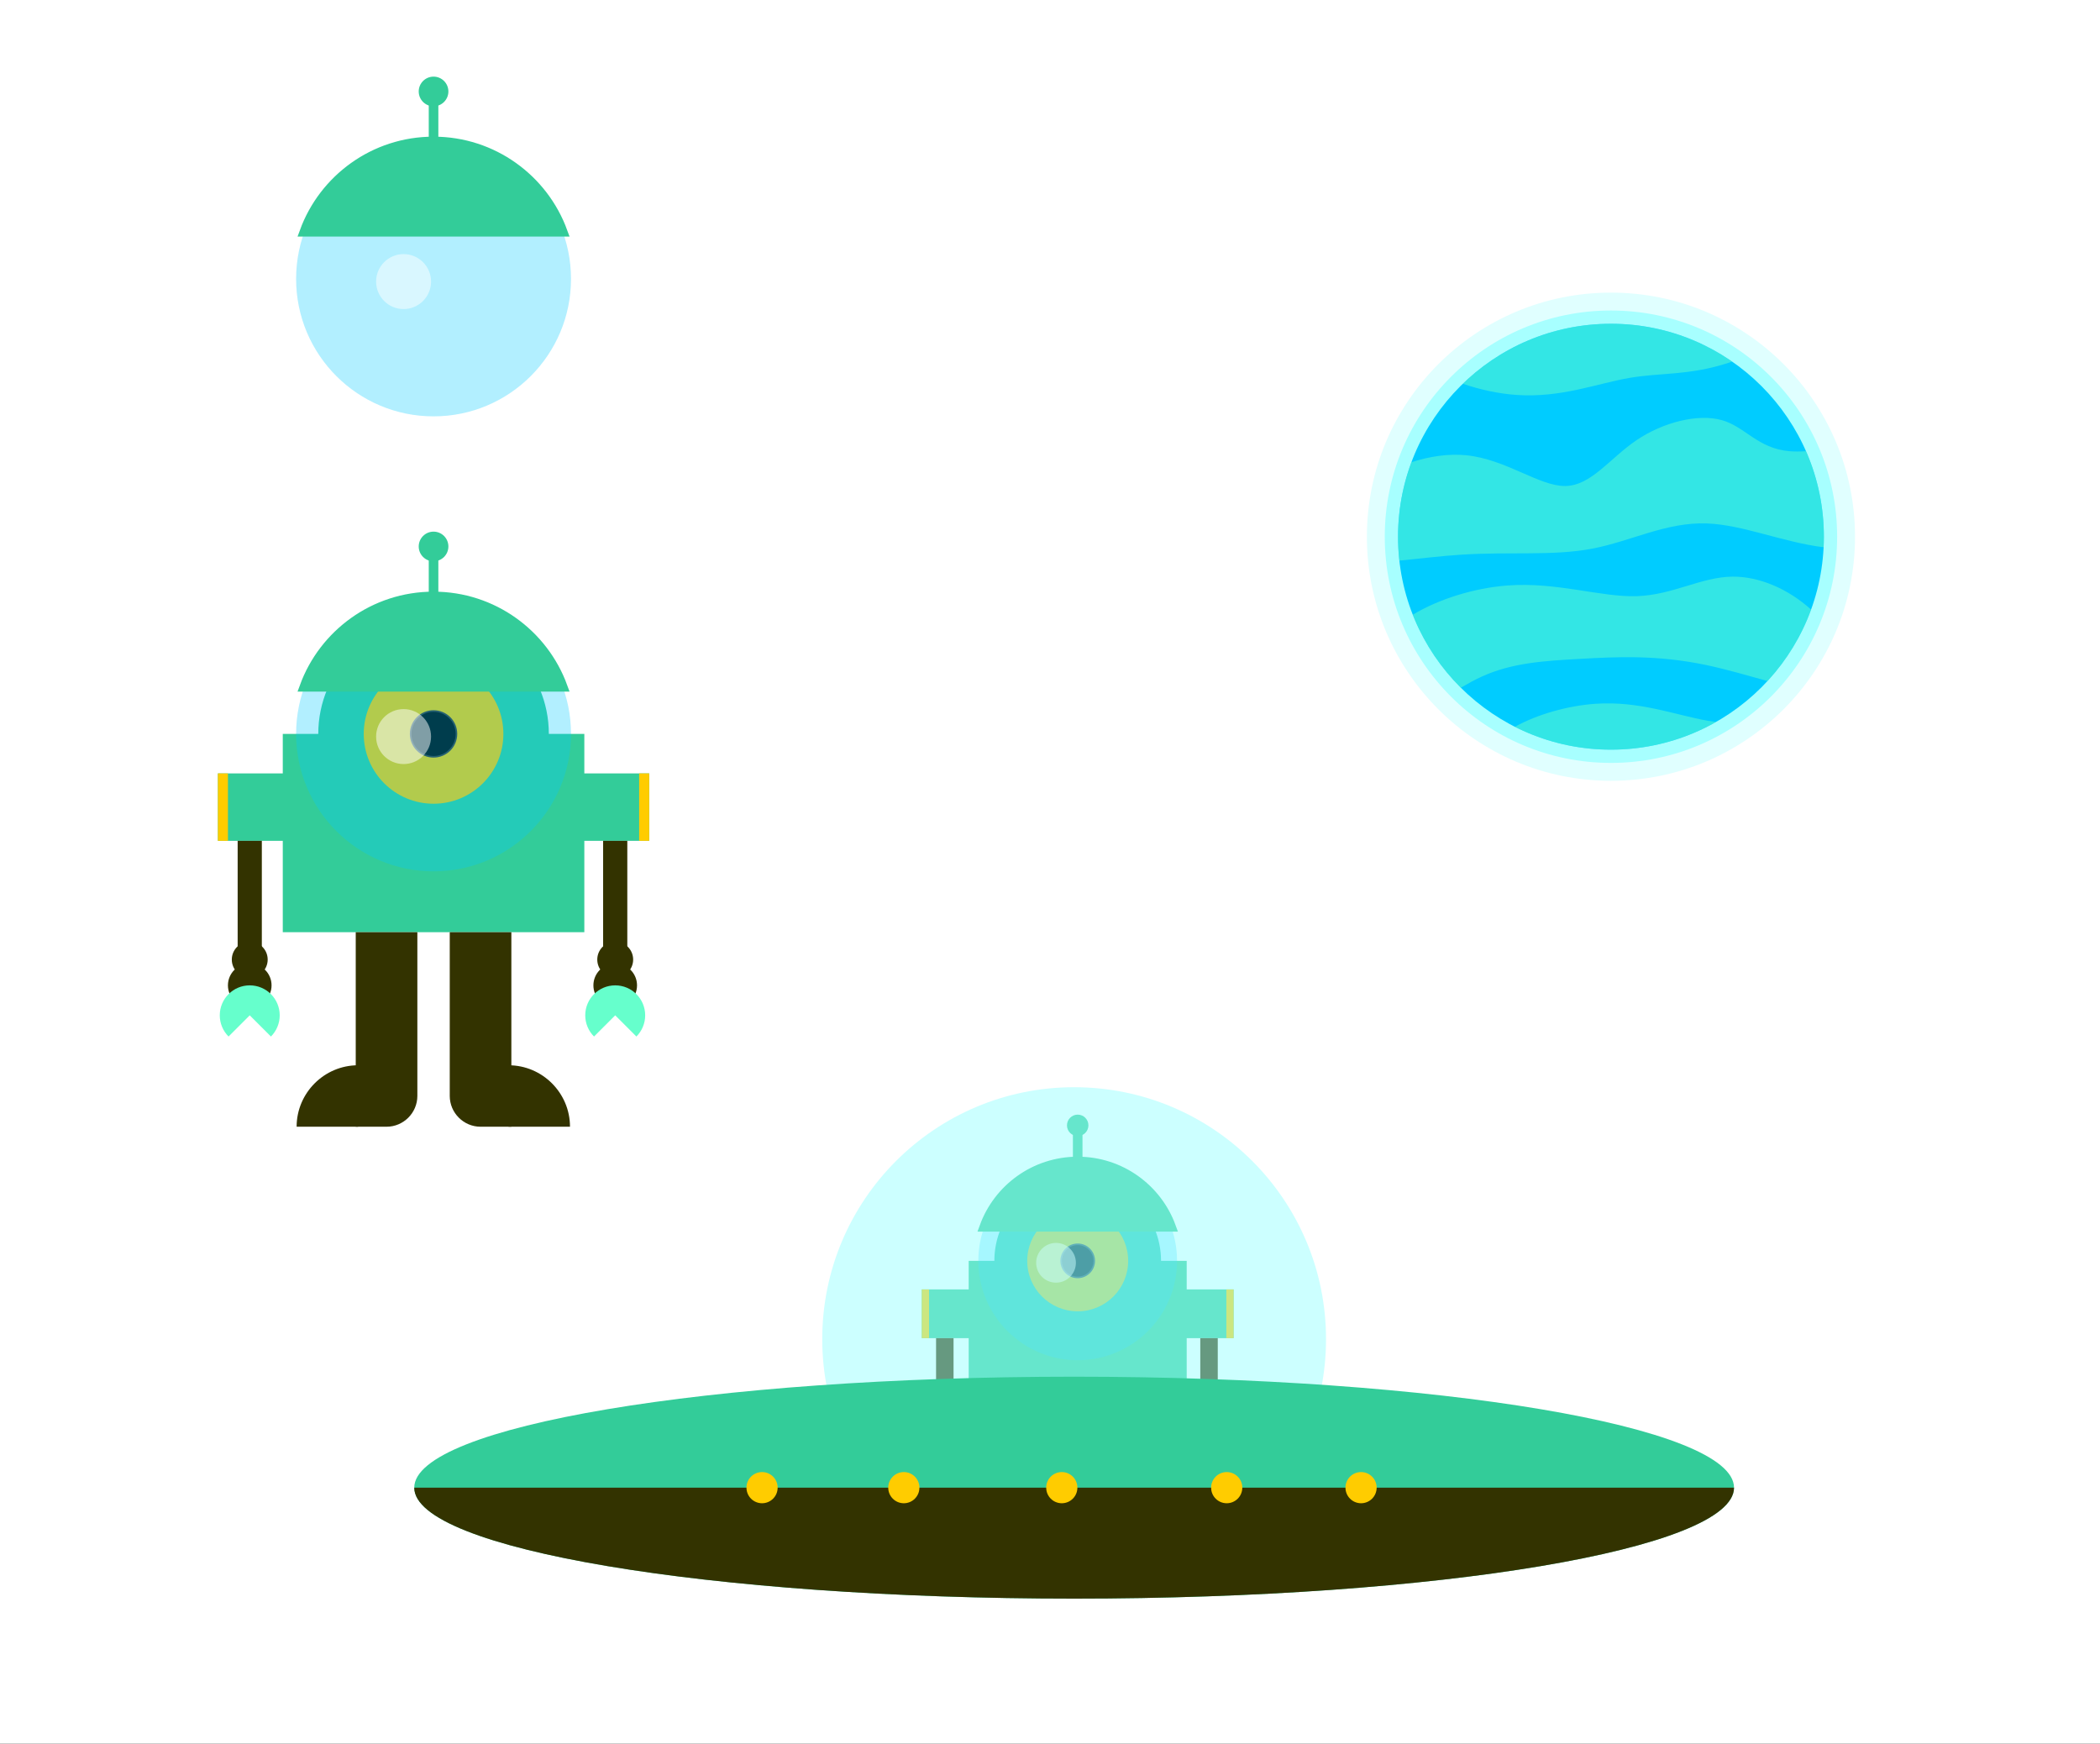
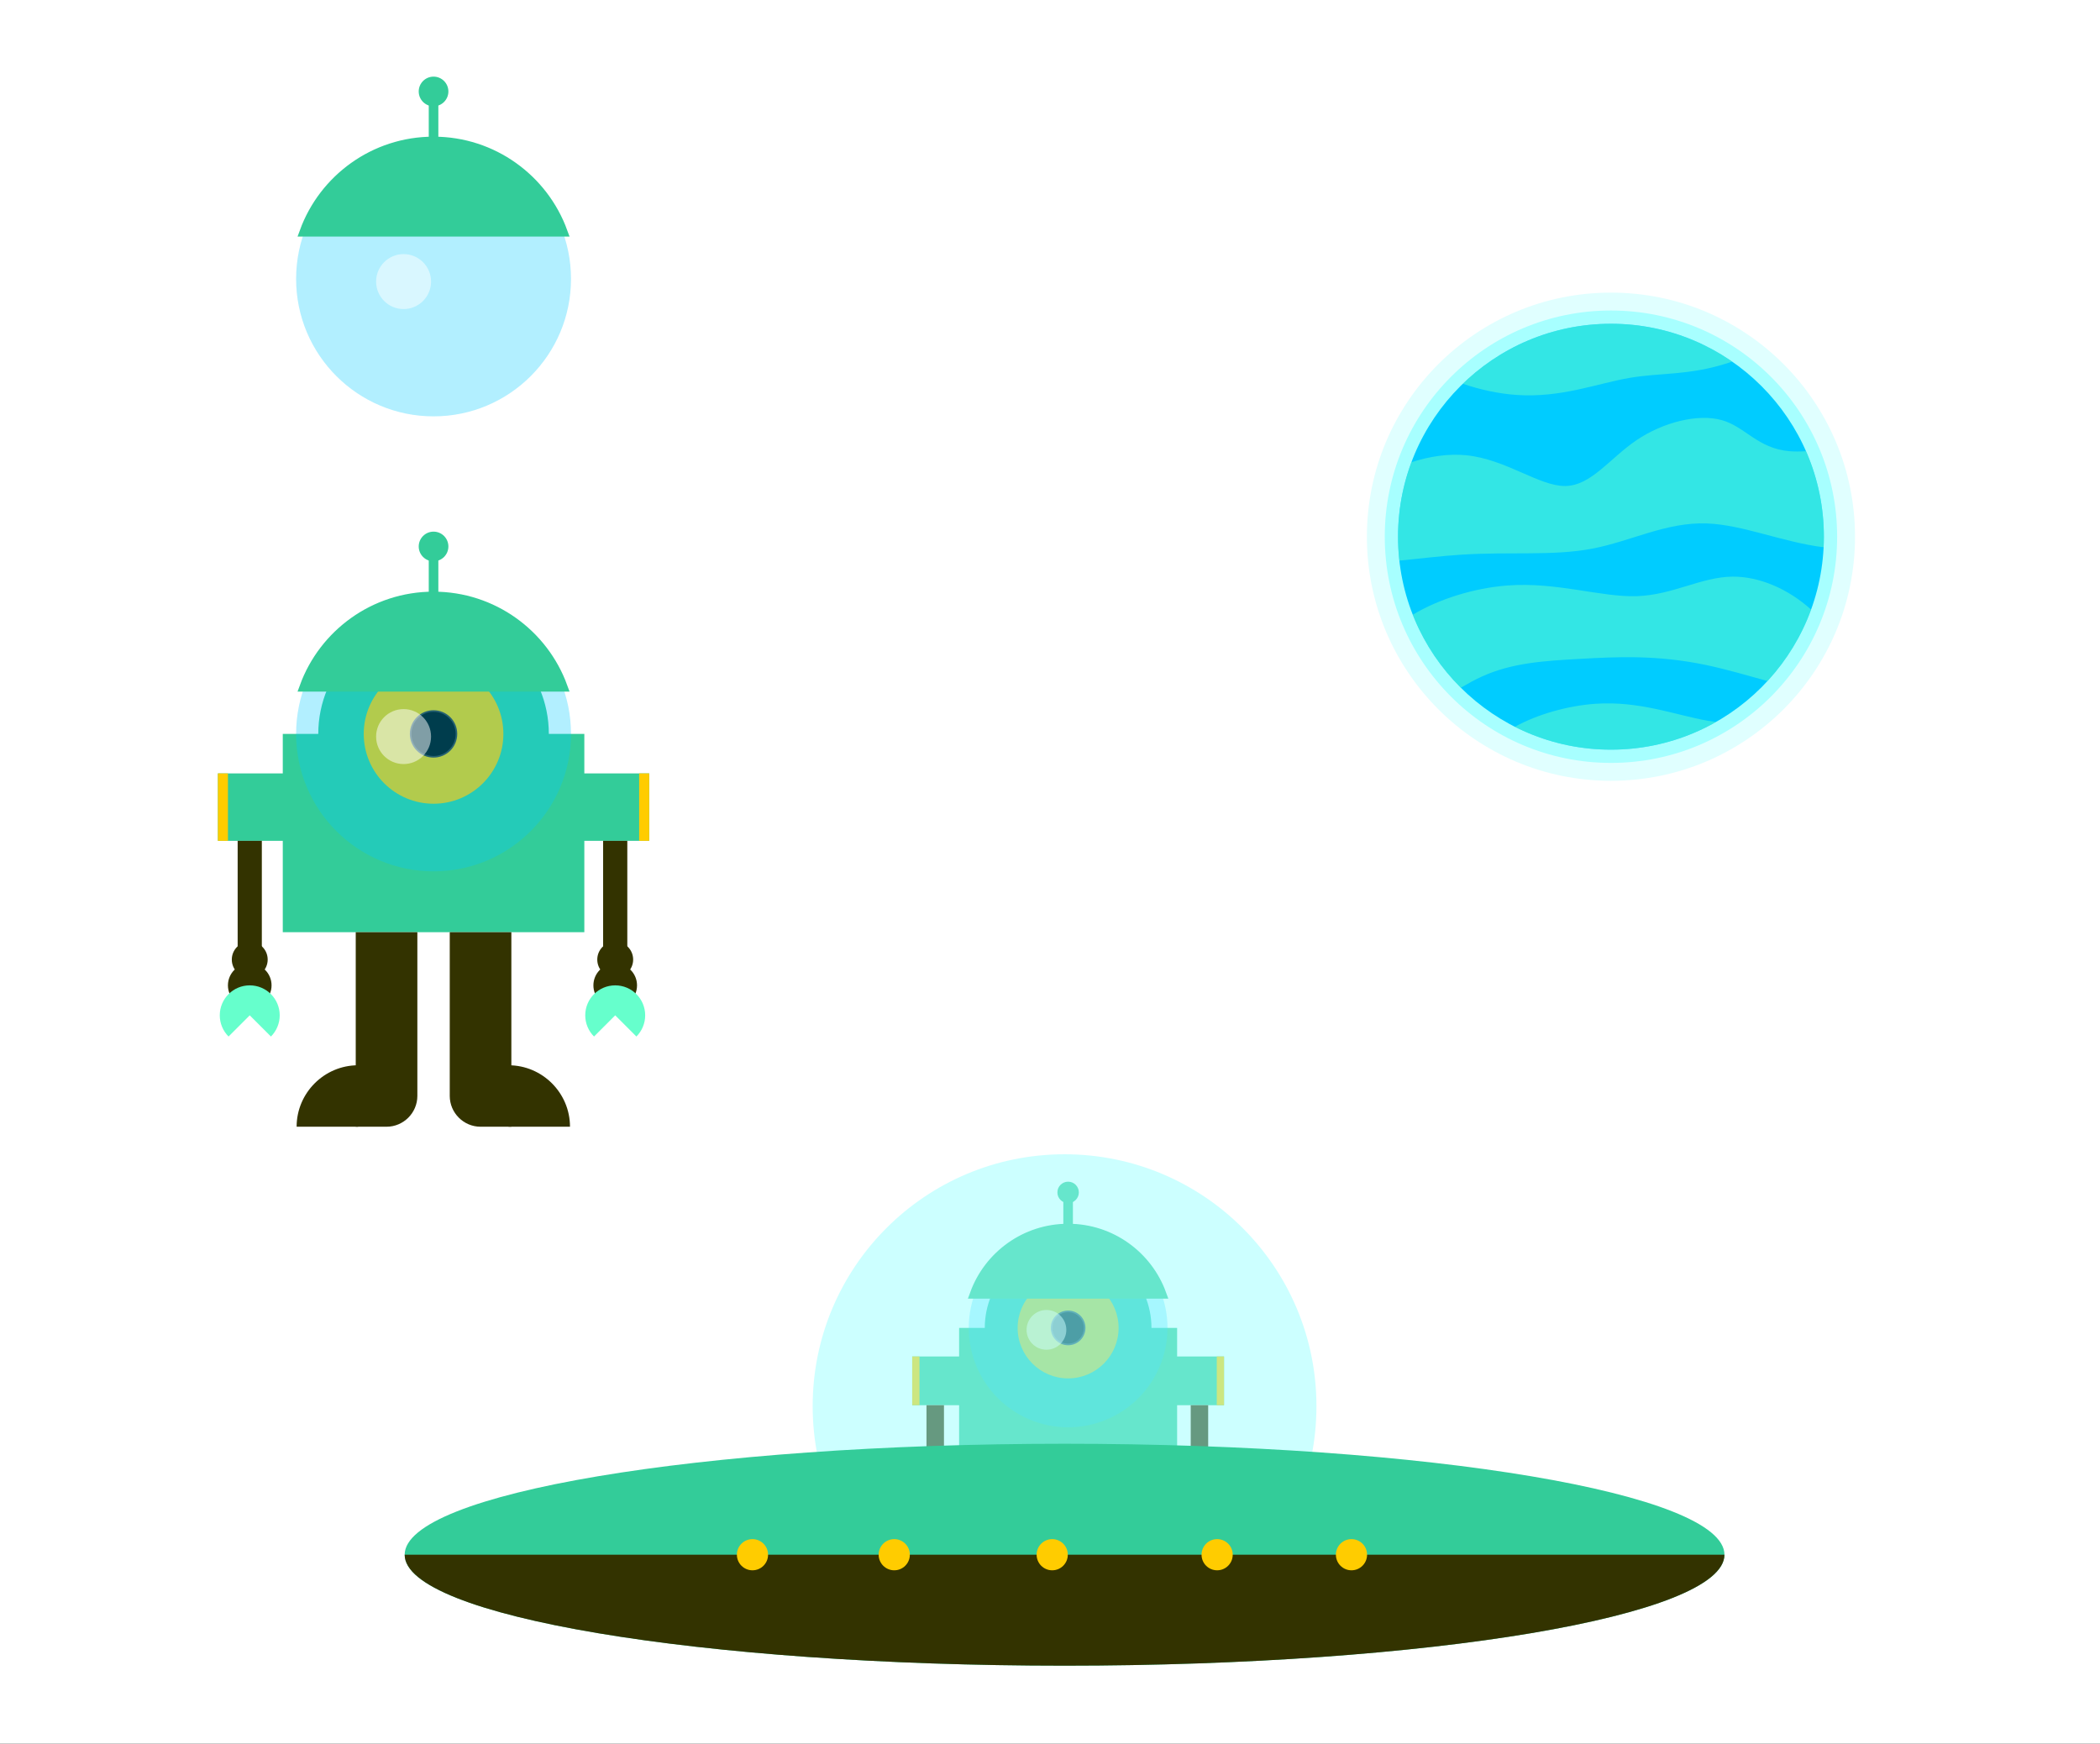
<svg xmlns="http://www.w3.org/2000/svg" width="877" height="728" viewBox="0 0 877 728" fill="none">
  <rect width="877" height="728" fill="#1E1E1E" />
  <g id="alien-adventure">
    <rect width="877" height="728" fill="white" />
-     <g id="hemet-off">
-       <path id="Vector" fill-rule="evenodd" clip-rule="evenodd" d="M181.06 59.064C212.761 59.064 238.46 84.762 238.46 116.464C238.46 148.165 212.761 173.863 181.06 173.863C149.359 173.863 123.661 148.165 123.661 116.464C123.661 84.762 149.359 59.064 181.06 59.064Z" fill="#00CCFF" fill-opacity="0.302" />
-       <path id="Vector_2" fill-rule="evenodd" clip-rule="evenodd" d="M168.545 106.107C174.882 106.107 180.02 111.244 180.02 117.581C180.02 123.919 174.883 129.057 168.545 129.057C162.207 129.057 157.07 123.92 157.07 117.581C157.07 111.244 162.207 106.107 168.545 106.107Z" fill="white" fill-opacity="0.502" />
-       <path id="Vector_3" fill-rule="evenodd" clip-rule="evenodd" d="M181.06 59.064C205.851 59.064 226.969 74.781 234.999 96.792H127.121C135.15 74.781 156.269 59.064 181.06 59.064Z" fill="#33CC99" stroke="#33CC99" stroke-width="4" stroke-miterlimit="2.613" />
-       <path id="Vector_4" d="M181.06 59.064V38.195" stroke="#33CC99" stroke-width="4" stroke-miterlimit="2.613" />
-       <path id="Vector_5" d="M181.06 44.39C184.482 44.39 187.255 41.617 187.255 38.195C187.255 34.774 184.482 32 181.06 32C177.639 32 174.865 34.774 174.865 38.195C174.865 41.617 177.639 44.39 181.06 44.39Z" fill="#33CC99" />
-     </g>
-     <g id="alien">
-       <g id="Group">
-         <path id="Vector_6" d="M271.119 322.96H91V351.112H271.119V322.96Z" fill="#33CC99" />
-         <path id="Vector_7" d="M244.027 306.464H118.093V389.267H244.027V306.464Z" fill="#33CC99" />
-         <path id="Vector_8" d="M181.06 354.607C207.649 354.607 229.203 333.052 229.203 306.463C229.203 279.875 207.649 258.32 181.06 258.32C154.471 258.32 132.917 279.875 132.917 306.463C132.917 333.052 154.471 354.607 181.06 354.607Z" fill="#33CC99" />
-         <path id="Vector_9" d="M181.06 335.622C197.164 335.622 210.219 322.567 210.219 306.464C210.219 290.36 197.164 277.305 181.06 277.305C164.956 277.305 151.901 290.36 151.901 306.464C151.901 322.567 164.956 335.622 181.06 335.622Z" fill="#FFCC00" />
-         <path id="Vector_10" d="M181.06 316.024C186.34 316.024 190.621 311.744 190.621 306.464C190.621 301.183 186.34 296.903 181.06 296.903C175.78 296.903 171.499 301.183 171.499 306.464C171.499 311.744 175.78 316.024 181.06 316.024Z" fill="black" stroke="#373435" stroke-width="0.667" stroke-miterlimit="2.613" />
-         <path id="Vector_11" d="M109.346 351.112H99.249V419.566H109.346V351.112Z" fill="#333300" />
-         <g id="Group_2">
-           <path id="Vector_12" fill-rule="evenodd" clip-rule="evenodd" d="M187.824 389.267H213.554V470.498H200.689C193.614 470.498 187.824 464.71 187.824 457.633V389.267Z" fill="#333300" />
-           <path id="Vector_13" fill-rule="evenodd" clip-rule="evenodd" d="M174.295 389.267H148.565V470.498H161.43C168.505 470.498 174.295 464.71 174.295 457.633V389.267Z" fill="#333300" />
-         </g>
-         <path id="Vector_14" d="M104.298 420.575C109.328 420.575 113.407 416.497 113.407 411.467C113.407 406.436 109.328 402.358 104.298 402.358C99.267 402.358 95.189 406.436 95.189 411.467C95.189 416.497 99.267 420.575 104.298 420.575Z" fill="#333300" />
-         <path id="Vector_15" fill-rule="evenodd" clip-rule="evenodd" d="M104.298 423.983L95.447 432.834C93.1 430.486 91.781 427.303 91.781 423.983C91.781 417.069 97.385 411.467 104.298 411.467C111.21 411.467 116.814 417.07 116.814 423.983C116.814 427.302 115.495 430.486 113.148 432.834L104.298 423.983Z" fill="#66FFCC" />
-         <path id="Vector_16" d="M104.298 408.191C108.435 408.191 111.79 404.837 111.79 400.699C111.79 396.562 108.435 393.207 104.298 393.207C100.16 393.207 96.806 396.562 96.806 400.699C96.806 404.837 100.16 408.191 104.298 408.191Z" fill="#333300" />
-         <path id="Vector_17" d="M261.974 351.112H251.877V419.566H261.974V351.112Z" fill="#333300" />
-         <path id="Vector_18" d="M256.925 420.575C261.956 420.575 266.034 416.497 266.034 411.467C266.034 406.436 261.956 402.358 256.925 402.358C251.894 402.358 247.816 406.436 247.816 411.467C247.816 416.497 251.894 420.575 256.925 420.575Z" fill="#333300" />
-         <path id="Vector_19" fill-rule="evenodd" clip-rule="evenodd" d="M256.925 423.983L248.074 432.834C245.727 430.486 244.409 427.303 244.409 423.983C244.409 417.069 250.012 411.467 256.925 411.467C263.838 411.467 269.441 417.07 269.441 423.983C269.441 427.302 268.122 430.486 265.776 432.834L256.925 423.983Z" fill="#66FFCC" />
-         <path id="Vector_20" d="M256.925 408.191C261.063 408.191 264.417 404.837 264.417 400.699C264.417 396.562 261.063 393.207 256.925 393.207C252.787 393.207 249.433 396.562 249.433 400.699C249.433 404.837 252.787 408.191 256.925 408.191Z" fill="#333300" />
-         <path id="Vector_21" d="M95.191 322.96H91V351.112H95.191V322.96Z" fill="#FFCC00" />
-         <path id="Vector_22" d="M271.119 322.96H266.928V351.112H271.119V322.96Z" fill="#FFCC00" />
-         <path id="Vector_23" fill-rule="evenodd" clip-rule="evenodd" d="M149.541 470.498H123.877C123.877 456.382 135.426 444.835 149.541 444.835V470.498Z" fill="#333300" />
-         <path id="Vector_24" fill-rule="evenodd" clip-rule="evenodd" d="M212.376 470.498H238.04C238.04 456.382 226.491 444.835 212.376 444.835V470.498Z" fill="#333300" />
-       </g>
-       <g id="helmet-on">
-         <path id="Vector_25" fill-rule="evenodd" clip-rule="evenodd" d="M181.06 249.064C212.761 249.064 238.459 274.762 238.459 306.462C238.459 338.164 212.761 363.862 181.06 363.862C149.359 363.862 123.661 338.164 123.661 306.462C123.661 274.762 149.359 249.064 181.06 249.064Z" fill="#00CCFF" fill-opacity="0.302" />
-         <path id="Vector_26" fill-rule="evenodd" clip-rule="evenodd" d="M168.545 296.106C174.882 296.106 180.02 301.243 180.02 307.581C180.02 313.919 174.883 319.056 168.545 319.056C162.207 319.056 157.07 313.919 157.07 307.581C157.07 301.244 162.207 296.106 168.545 296.106Z" fill="white" fill-opacity="0.502" />
-         <path id="Vector_27" fill-rule="evenodd" clip-rule="evenodd" d="M181.06 249.064C205.851 249.064 226.969 264.78 234.999 286.792H127.121C135.15 264.781 156.269 249.064 181.06 249.064Z" fill="#33CC99" stroke="#33CC99" stroke-width="4" stroke-miterlimit="2.613" />
-         <path id="Vector_28" d="M181.06 249.064V228.195" stroke="#33CC99" stroke-width="4" stroke-miterlimit="2.613" />
-         <path id="Vector_29" d="M181.06 234.39C184.482 234.39 187.255 231.617 187.255 228.195C187.255 224.774 184.482 222 181.06 222C177.639 222 174.865 224.774 174.865 228.195C174.865 231.617 177.639 234.39 181.06 234.39Z" fill="#33CC99" />
-       </g>
+     <g id="planet">
+       <path id="Vector" fill-rule="evenodd" clip-rule="evenodd" d="M672.765 122.19C729.059 122.19 774.694 167.825 774.694 224.119C774.694 280.413 729.059 326.048 672.765 326.048C616.471 326.048 570.836 280.413 570.836 224.119C570.836 167.825 616.471 122.19 672.765 122.19Z" fill="#99FFFF" fill-opacity="0.302" />
+       <path id="Vector_2" fill-rule="evenodd" clip-rule="evenodd" d="M672.765 129.662C724.933 129.662 767.222 171.951 767.222 224.119C767.222 276.287 724.933 318.577 672.765 318.577C620.597 318.577 578.307 276.287 578.307 224.119C578.307 171.951 620.597 129.662 672.765 129.662Z" fill="#99FFFF" fill-opacity="0.8" />
+       <path id="Vector_3" d="M672.765 313.04C721.874 313.04 761.686 273.229 761.686 224.119C761.686 175.009 721.874 135.198 672.765 135.198C623.655 135.198 583.844 175.009 583.844 224.119C583.844 273.229 623.655 313.04 672.765 313.04Z" fill="#00CCFF" />
+       <path id="Vector_4" fill-rule="evenodd" clip-rule="evenodd" d="M716.612 301.491C703.672 308.84 688.71 313.041 672.766 313.041C658.331 313.041 644.701 309.598 632.647 303.493C641.991 298.286 654.83 294.664 666.347 293.88C684.784 292.626 699.834 298.647 713.191 300.967C714.343 301.167 715.481 301.339 716.613 301.49L716.612 301.491ZM756.339 254.557C752.274 265.715 746.036 275.826 738.141 284.387C729.863 282.095 720.955 279.483 712.635 277.728C692.129 273.401 675.198 274.279 660.038 275.119C644.879 275.96 631.49 276.761 618.824 282.531C615.857 283.881 612.931 285.505 610.069 287.173C601.428 278.582 594.543 268.228 590 256.693C600.853 250.138 615.707 245.533 629.484 244.492C650.241 242.924 668.552 249.446 683.602 248.944C698.652 248.442 710.442 240.917 723.547 240.792C734.742 240.684 746.897 245.978 756.34 254.558L756.339 254.557ZM754.223 188.42C759.019 199.348 761.687 211.421 761.687 224.12C761.687 225.599 761.648 227.069 761.578 228.531C744.652 226.438 727.868 219.151 712.916 218.582C695.859 217.932 681.186 226.025 664.881 229.122C648.577 232.22 630.642 230.321 610.324 231.62C601.71 232.171 592.667 233.296 584.406 234.105C584.04 230.826 583.845 227.495 583.845 224.119C583.845 213.178 585.826 202.699 589.441 193.018C596.995 190.559 604.926 189.367 612.331 190.105C628.887 191.753 642.807 203.044 653.656 202.944C664.505 202.844 672.281 191.355 683.443 183.811C694.605 176.267 709.153 172.671 718.999 175.419C728.844 178.166 733.986 187.258 747.28 188.408C749.406 188.592 751.741 188.571 754.223 188.42ZM672.766 135.198C691.57 135.198 709.007 141.04 723.372 151.001C722.861 151.177 722.355 151.347 721.853 151.51C705.298 156.904 693.635 155.524 680.277 157.844C666.92 160.164 651.869 166.184 633.433 164.93C626.045 164.427 618.113 162.755 610.908 160.247C626.913 144.744 648.723 135.198 672.765 135.198H672.766Z" fill="#66FFCC" fill-opacity="0.502" />
    </g>
    <g id="ufo">
      <g id="pilot">
-         <g id="Group_3">
-           <path id="Vector_30" d="M515.174 538.434H384.959V558.786H515.174V538.434Z" fill="#33CC99" />
-           <path id="Vector_31" d="M495.588 526.508H404.545V586.369H495.588V526.508Z" fill="#33CC99" />
-           <path id="Vector_32" d="M450.066 561.313C469.289 561.313 484.871 545.73 484.871 526.508C484.871 507.285 469.289 491.703 450.066 491.703C430.844 491.703 415.262 507.285 415.262 526.508C415.262 545.73 430.844 561.313 450.066 561.313Z" fill="#33CC99" />
-           <path id="Vector_33" d="M450.066 547.587C461.708 547.587 471.146 538.149 471.146 526.508C471.146 514.866 461.708 505.428 450.066 505.428C438.425 505.428 428.987 514.866 428.987 526.508C428.987 538.149 438.425 547.587 450.066 547.587Z" fill="#FFCC00" />
-           <path id="Vector_34" d="M450.066 533.419C453.884 533.419 456.978 530.325 456.978 526.508C456.978 522.69 453.884 519.596 450.066 519.596C446.249 519.596 443.155 522.69 443.155 526.508C443.155 530.325 446.249 533.419 450.066 533.419Z" fill="black" stroke="#373435" stroke-width="0.667" stroke-miterlimit="2.613" />
-           <path id="Vector_35" d="M398.221 558.786H390.922V608.274H398.221V558.786Z" fill="#333300" />
-           <g id="Group_4">
-             <path id="Vector_36" fill-rule="evenodd" clip-rule="evenodd" d="M454.957 586.37H473.558V645.095H464.257C459.143 645.095 454.958 640.91 454.958 635.795V586.37H454.957Z" fill="#333300" />
-             <path id="Vector_37" fill-rule="evenodd" clip-rule="evenodd" d="M445.176 586.37H426.575V645.095H435.875C440.99 645.095 445.175 640.91 445.175 635.795V586.37H445.176Z" fill="#333300" />
-           </g>
-           <path id="Vector_38" d="M394.571 609.005C398.208 609.005 401.157 606.056 401.157 602.419C401.157 598.782 398.208 595.834 394.571 595.834C390.934 595.834 387.986 598.782 387.986 602.419C387.986 606.056 390.934 609.005 394.571 609.005Z" fill="#333300" />
-           <path id="Vector_39" fill-rule="evenodd" clip-rule="evenodd" d="M394.571 611.468L388.173 617.866C386.477 616.169 385.523 613.867 385.523 611.468C385.523 606.47 389.573 602.419 394.571 602.419C399.569 602.419 403.62 606.47 403.62 611.468C403.62 613.867 402.667 616.169 400.97 617.866L394.571 611.468Z" fill="#66FFCC" />
-           <path id="Vector_40" d="M394.571 600.05C397.562 600.05 399.987 597.626 399.987 594.635C399.987 591.644 397.562 589.219 394.571 589.219C391.58 589.219 389.156 591.644 389.156 594.635C389.156 597.626 391.58 600.05 394.571 600.05Z" fill="#333300" />
-           <path id="Vector_41" d="M508.562 558.786H501.264V608.274H508.562V558.786Z" fill="#333300" />
-           <path id="Vector_42" d="M504.913 609.005C508.55 609.005 511.498 606.056 511.498 602.419C511.498 598.782 508.55 595.834 504.913 595.834C501.276 595.834 498.328 598.782 498.328 602.419C498.328 606.056 501.276 609.005 504.913 609.005Z" fill="#333300" />
-           <path id="Vector_43" fill-rule="evenodd" clip-rule="evenodd" d="M504.913 611.468L498.515 617.866C496.817 616.169 495.864 613.867 495.864 611.468C495.864 606.47 499.915 602.419 504.913 602.419C509.91 602.419 513.962 606.47 513.962 611.468C513.962 613.867 513.009 616.169 511.311 617.866L504.913 611.468Z" fill="#66FFCC" />
-           <path id="Vector_44" d="M504.913 600.05C507.904 600.05 510.329 597.626 510.329 594.635C510.329 591.644 507.904 589.219 504.913 589.219C501.922 589.219 499.497 591.644 499.497 594.635C499.497 597.626 501.922 600.05 504.913 600.05Z" fill="#333300" />
-           <path id="Vector_45" d="M387.989 538.434H384.959V558.786H387.989V538.434Z" fill="#FFCC00" />
-           <path id="Vector_46" d="M515.175 538.434H512.145V558.786H515.175V538.434Z" fill="#FFCC00" />
-           <path id="Vector_47" fill-rule="evenodd" clip-rule="evenodd" d="M427.281 645.095H408.728C408.728 634.891 417.077 626.542 427.281 626.542V645.095Z" fill="#333300" />
-           <path id="Vector_48" fill-rule="evenodd" clip-rule="evenodd" d="M472.706 645.095H491.259C491.259 634.891 482.91 626.542 472.706 626.542V645.095Z" fill="#333300" />
+         <path id="Vector_5" d="M511.174 566.434H380.959V586.786H511.174V566.434Z" fill="#33CC99" />
+         <path id="Vector_6" d="M491.588 554.508H400.545V614.369H491.588V554.508Z" fill="#33CC99" />
+         <path id="Vector_7" d="M446.066 589.313C465.289 589.313 480.871 573.73 480.871 554.508C480.871 535.285 465.289 519.703 446.066 519.703C426.844 519.703 411.262 535.285 411.262 554.508C411.262 573.73 426.844 589.313 446.066 589.313Z" fill="#33CC99" />
+         <path id="Vector_8" d="M446.066 575.587C457.708 575.587 467.146 566.149 467.146 554.508C467.146 542.866 457.708 533.428 446.066 533.428C434.425 533.428 424.987 542.866 424.987 554.508C424.987 566.149 434.425 575.587 446.066 575.587Z" fill="#FFCC00" />
+         <path id="Vector_9" d="M446.066 561.419C449.884 561.419 452.978 558.325 452.978 554.508C452.978 550.69 449.884 547.596 446.066 547.596C442.249 547.596 439.155 550.69 439.155 554.508C439.155 558.325 442.249 561.419 446.066 561.419Z" fill="black" stroke="#373435" stroke-width="0.667" stroke-miterlimit="2.613" />
+         <path id="Vector_10" d="M394.221 586.786H386.922V636.274H394.221V586.786Z" fill="#333300" />
+         <g id="Group">
+           <path id="Vector_11" fill-rule="evenodd" clip-rule="evenodd" d="M450.957 614.37H469.558V673.095H460.257C455.143 673.095 450.958 668.91 450.958 663.795V614.37H450.957Z" fill="#333300" />
+           <path id="Vector_12" fill-rule="evenodd" clip-rule="evenodd" d="M441.176 614.37H422.575V673.095H431.875C436.99 673.095 441.175 668.91 441.175 663.795V614.37H441.176Z" fill="#333300" />
        </g>
-         <g id="Group_5">
-           <path id="Vector_49" fill-rule="evenodd" clip-rule="evenodd" d="M450.066 485.012C472.984 485.012 491.562 503.59 491.562 526.508C491.562 549.425 472.984 568.005 450.066 568.005C427.149 568.005 408.57 549.426 408.57 526.508C408.57 503.59 427.149 485.012 450.066 485.012Z" fill="#00CCFF" fill-opacity="0.302" />
-           <path id="Vector_50" fill-rule="evenodd" clip-rule="evenodd" d="M441.019 519.02C445.601 519.02 449.314 522.734 449.314 527.316C449.314 531.898 445.601 535.611 441.019 535.611C436.436 535.611 432.723 531.897 432.723 527.316C432.723 522.733 436.437 519.02 441.019 519.02Z" fill="white" fill-opacity="0.502" />
-           <path id="Vector_51" fill-rule="evenodd" clip-rule="evenodd" d="M450.066 485.012C467.988 485.012 483.255 496.373 489.061 512.287H411.072C416.877 496.373 432.146 485.012 450.067 485.012H450.066Z" fill="#33CC99" stroke="#33CC99" stroke-width="4" stroke-miterlimit="2.613" />
-           <path id="Vector_52" d="M450.066 485.012V469.924" stroke="#33CC99" stroke-width="4" stroke-miterlimit="2.613" />
-           <path id="Vector_53" d="M450.066 474.403C452.54 474.403 454.545 472.398 454.545 469.924C454.545 467.451 452.54 465.446 450.066 465.446C447.593 465.446 445.588 467.451 445.588 469.924C445.588 472.398 447.593 474.403 450.066 474.403Z" fill="#33CC99" />
-         </g>
+         <path id="Vector_13" d="M390.571 637.005C394.208 637.005 397.157 634.056 397.157 630.419C397.157 626.782 394.208 623.834 390.571 623.834C386.934 623.834 383.986 626.782 383.986 630.419C383.986 634.056 386.934 637.005 390.571 637.005Z" fill="#333300" />
+         <path id="Vector_14" fill-rule="evenodd" clip-rule="evenodd" d="M390.571 639.468L384.173 645.866C382.477 644.169 381.523 641.867 381.523 639.468C381.523 634.47 385.573 630.419 390.571 630.419C395.569 630.419 399.62 634.47 399.62 639.468C399.62 641.867 398.667 644.169 396.97 645.866L390.571 639.468Z" fill="#66FFCC" />
+         <path id="Vector_15" d="M390.571 628.05C393.562 628.05 395.987 625.626 395.987 622.635C395.987 619.644 393.562 617.219 390.571 617.219C387.58 617.219 385.156 619.644 385.156 622.635C385.156 625.626 387.58 628.05 390.571 628.05Z" fill="#333300" />
+         <path id="Vector_16" d="M504.562 586.786H497.264V636.274H504.562V586.786Z" fill="#333300" />
+         <path id="Vector_17" d="M500.913 637.005C504.55 637.005 507.498 634.056 507.498 630.419C507.498 626.782 504.55 623.834 500.913 623.834C497.276 623.834 494.328 626.782 494.328 630.419C494.328 634.056 497.276 637.005 500.913 637.005Z" fill="#333300" />
+         <path id="Vector_18" fill-rule="evenodd" clip-rule="evenodd" d="M500.913 639.468L494.515 645.866C492.817 644.169 491.864 641.867 491.864 639.468C491.864 634.47 495.915 630.419 500.913 630.419C505.91 630.419 509.962 634.47 509.962 639.468C509.962 641.867 509.009 644.169 507.311 645.866L500.913 639.468Z" fill="#66FFCC" />
+         <path id="Vector_19" d="M500.913 628.05C503.904 628.05 506.329 625.626 506.329 622.635C506.329 619.644 503.904 617.219 500.913 617.219C497.922 617.219 495.497 619.644 495.497 622.635C495.497 625.626 497.922 628.05 500.913 628.05Z" fill="#333300" />
+         <path id="Vector_20" d="M383.989 566.434H380.959V586.786H383.989V566.434Z" fill="#FFCC00" />
+         <path id="Vector_21" d="M511.175 566.434H508.145V586.786H511.175V566.434Z" fill="#FFCC00" />
+         <path id="Vector_22" fill-rule="evenodd" clip-rule="evenodd" d="M423.281 673.095H404.728C404.728 662.891 413.077 654.542 423.281 654.542V673.095Z" fill="#333300" />
+         <path id="Vector_23" fill-rule="evenodd" clip-rule="evenodd" d="M468.706 673.095H487.259C487.259 662.891 478.91 654.542 468.706 654.542V673.095Z" fill="#333300" />
+         <path id="Vector_24" fill-rule="evenodd" clip-rule="evenodd" d="M446.066 513.012C468.984 513.012 487.562 531.59 487.562 554.508C487.562 577.425 468.984 596.005 446.066 596.005C423.149 596.005 404.57 577.426 404.57 554.508C404.57 531.59 423.149 513.012 446.066 513.012Z" fill="#00CCFF" fill-opacity="0.302" />
+         <path id="Vector_25" fill-rule="evenodd" clip-rule="evenodd" d="M437.019 547.02C441.601 547.02 445.314 550.734 445.314 555.316C445.314 559.898 441.601 563.611 437.019 563.611C432.436 563.611 428.723 559.897 428.723 555.316C428.723 550.733 432.437 547.02 437.019 547.02Z" fill="white" fill-opacity="0.502" />
+         <path id="Vector_26" fill-rule="evenodd" clip-rule="evenodd" d="M446.066 513.012C463.988 513.012 479.255 524.373 485.061 540.287H407.072C412.877 524.373 428.146 513.012 446.067 513.012H446.066Z" fill="#33CC99" stroke="#33CC99" stroke-width="4" stroke-miterlimit="2.613" />
+         <path id="Vector_27" d="M446.066 513.012V497.924" stroke="#33CC99" stroke-width="4" stroke-miterlimit="2.613" />
+         <path id="Vector_28" d="M446.066 502.403C448.54 502.403 450.545 500.398 450.545 497.924C450.545 495.451 448.54 493.446 446.066 493.446C443.593 493.446 441.588 495.451 441.588 497.924C441.588 500.398 443.593 502.403 446.066 502.403Z" fill="#33CC99" />
      </g>
      <g id="_2083371912144">
-         <path id="Vector_54" fill-rule="evenodd" clip-rule="evenodd" d="M448.58 454C506.676 454 553.773 501.097 553.773 559.193C553.773 617.29 506.676 664.386 448.58 664.386C390.483 664.386 343.386 617.29 343.386 559.193C343.386 501.097 390.483 454 448.58 454Z" fill="#99FFFF" fill-opacity="0.502" />
-         <path id="Vector_55" d="M448.58 667.552C600.778 667.552 724.159 646.808 724.159 621.219C724.159 595.629 600.778 574.885 448.58 574.885C296.381 574.885 173 595.629 173 621.219C173 646.808 296.381 667.552 448.58 667.552Z" fill="#33CC99" />
-         <path id="Vector_56" fill-rule="evenodd" clip-rule="evenodd" d="M724.159 621.219C724.159 646.808 600.778 667.552 448.58 667.552C296.381 667.552 173 646.808 173 621.219H724.16H724.159Z" fill="#333300" />
-         <path id="Vector_57" d="M443.425 627.728C447.02 627.728 449.934 624.814 449.934 621.219C449.934 617.624 447.02 614.709 443.425 614.709C439.83 614.709 436.916 617.624 436.916 621.219C436.916 624.814 439.83 627.728 443.425 627.728Z" fill="#FFCC00" />
-         <path id="Vector_58" d="M512.299 627.728C515.894 627.728 518.808 624.814 518.808 621.219C518.808 617.624 515.894 614.709 512.299 614.709C508.704 614.709 505.79 617.624 505.79 621.219C505.79 624.814 508.704 627.728 512.299 627.728Z" fill="#FFCC00" />
-         <path id="Vector_59" d="M377.456 627.728C381.051 627.728 383.966 624.814 383.966 621.219C383.966 617.624 381.051 614.709 377.456 614.709C373.862 614.709 370.947 617.624 370.947 621.219C370.947 624.814 373.862 627.728 377.456 627.728Z" fill="#FFCC00" />
-         <path id="Vector_60" d="M568.406 627.728C572.001 627.728 574.915 624.814 574.915 621.219C574.915 617.624 572.001 614.709 568.406 614.709C564.811 614.709 561.897 617.624 561.897 621.219C561.897 624.814 564.811 627.728 568.406 627.728Z" fill="#FFCC00" />
-         <path id="Vector_61" d="M318.249 627.728C321.844 627.728 324.758 624.814 324.758 621.219C324.758 617.624 321.844 614.709 318.249 614.709C314.654 614.709 311.74 617.624 311.74 621.219C311.74 624.814 314.654 627.728 318.249 627.728Z" fill="#FFCC00" />
+         <path id="Vector_29" fill-rule="evenodd" clip-rule="evenodd" d="M444.58 482C502.676 482 549.773 529.097 549.773 587.193C549.773 645.29 502.676 692.386 444.58 692.386C386.483 692.386 339.386 645.29 339.386 587.193C339.386 529.097 386.483 482 444.58 482Z" fill="#99FFFF" fill-opacity="0.502" />
+         <path id="Vector_30" d="M444.58 695.552C596.778 695.552 720.159 674.808 720.159 649.219C720.159 623.629 596.778 602.885 444.58 602.885C292.381 602.885 169 623.629 169 649.219C169 674.808 292.381 695.552 444.58 695.552Z" fill="#33CC99" />
+         <path id="Vector_31" fill-rule="evenodd" clip-rule="evenodd" d="M720.159 649.219C720.159 674.808 596.778 695.552 444.58 695.552C292.381 695.552 169 674.808 169 649.219H720.16H720.159Z" fill="#333300" />
+         <path id="Vector_32" d="M439.425 655.728C443.02 655.728 445.934 652.814 445.934 649.219C445.934 645.624 443.02 642.709 439.425 642.709C435.83 642.709 432.916 645.624 432.916 649.219C432.916 652.814 435.83 655.728 439.425 655.728Z" fill="#FFCC00" />
+         <path id="Vector_33" d="M508.299 655.728C511.894 655.728 514.808 652.814 514.808 649.219C514.808 645.624 511.894 642.709 508.299 642.709C504.704 642.709 501.79 645.624 501.79 649.219C501.79 652.814 504.704 655.728 508.299 655.728Z" fill="#FFCC00" />
+         <path id="Vector_34" d="M373.456 655.728C377.051 655.728 379.966 652.814 379.966 649.219C379.966 645.624 377.051 642.709 373.456 642.709C369.862 642.709 366.947 645.624 366.947 649.219C366.947 652.814 369.862 655.728 373.456 655.728Z" fill="#FFCC00" />
+         <path id="Vector_35" d="M564.406 655.728C568.001 655.728 570.915 652.814 570.915 649.219C570.915 645.624 568.001 642.709 564.406 642.709C560.811 642.709 557.897 645.624 557.897 649.219C557.897 652.814 560.811 655.728 564.406 655.728Z" fill="#FFCC00" />
+         <path id="Vector_36" d="M314.249 655.728C317.844 655.728 320.758 652.814 320.758 649.219C320.758 645.624 317.844 642.709 314.249 642.709C310.654 642.709 307.74 645.624 307.74 649.219C307.74 652.814 310.654 655.728 314.249 655.728Z" fill="#FFCC00" />
      </g>
    </g>
-     <g id="planet">
-       <path id="Vector_62" fill-rule="evenodd" clip-rule="evenodd" d="M672.765 122.19C729.059 122.19 774.694 167.825 774.694 224.119C774.694 280.413 729.059 326.048 672.765 326.048C616.471 326.048 570.836 280.413 570.836 224.119C570.836 167.825 616.471 122.19 672.765 122.19Z" fill="#99FFFF" fill-opacity="0.302" />
-       <path id="Vector_63" fill-rule="evenodd" clip-rule="evenodd" d="M672.765 129.662C724.933 129.662 767.222 171.951 767.222 224.119C767.222 276.287 724.933 318.577 672.765 318.577C620.597 318.577 578.307 276.287 578.307 224.119C578.307 171.951 620.597 129.662 672.765 129.662Z" fill="#99FFFF" fill-opacity="0.8" />
-       <path id="Vector_64" d="M672.765 313.04C721.874 313.04 761.686 273.229 761.686 224.119C761.686 175.01 721.874 135.198 672.765 135.198C623.655 135.198 583.844 175.01 583.844 224.119C583.844 273.229 623.655 313.04 672.765 313.04Z" fill="#00CCFF" />
-       <path id="Vector_65" fill-rule="evenodd" clip-rule="evenodd" d="M716.612 301.491C703.672 308.84 688.71 313.041 672.766 313.041C658.331 313.041 644.701 309.598 632.647 303.493C641.991 298.286 654.83 294.664 666.347 293.88C684.784 292.626 699.834 298.647 713.191 300.967C714.343 301.167 715.481 301.339 716.613 301.49L716.612 301.491ZM756.339 254.557C752.274 265.715 746.036 275.826 738.141 284.387C729.863 282.095 720.955 279.483 712.635 277.728C692.129 273.401 675.198 274.279 660.038 275.119C644.879 275.96 631.49 276.761 618.824 282.531C615.857 283.881 612.931 285.505 610.069 287.173C601.428 278.582 594.543 268.228 590 256.693C600.853 250.138 615.707 245.533 629.484 244.492C650.241 242.924 668.552 249.446 683.602 248.944C698.652 248.442 710.442 240.917 723.547 240.792C734.742 240.684 746.897 245.978 756.34 254.558L756.339 254.557ZM754.223 188.42C759.019 199.348 761.687 211.421 761.687 224.12C761.687 225.599 761.648 227.069 761.578 228.531C744.652 226.438 727.868 219.151 712.916 218.582C695.859 217.932 681.186 226.025 664.881 229.122C648.577 232.22 630.642 230.321 610.324 231.62C601.71 232.171 592.667 233.296 584.406 234.105C584.04 230.826 583.845 227.495 583.845 224.119C583.845 213.178 585.826 202.699 589.441 193.018C596.995 190.559 604.926 189.367 612.331 190.105C628.887 191.753 642.807 203.044 653.656 202.944C664.505 202.844 672.281 191.355 683.443 183.811C694.605 176.267 709.153 172.671 718.999 175.419C728.844 178.166 733.986 187.258 747.28 188.408C749.406 188.592 751.741 188.571 754.223 188.42ZM672.766 135.198C691.57 135.198 709.007 141.04 723.372 151.001C722.861 151.177 722.355 151.347 721.853 151.51C705.298 156.904 693.635 155.524 680.277 157.844C666.92 160.164 651.869 166.184 633.433 164.93C626.045 164.427 618.113 162.755 610.908 160.247C626.913 144.744 648.723 135.198 672.765 135.198H672.766Z" fill="#66FFCC" fill-opacity="0.502" />
+     <g id="alien">
+       <g id="Group_2">
+         <path id="Vector_37" d="M271.119 322.96H91V351.112H271.119V322.96Z" fill="#33CC99" />
+         <path id="Vector_38" d="M244.027 306.464H118.093V389.267H244.027V306.464Z" fill="#33CC99" />
+         <path id="Vector_39" d="M181.06 354.607C207.649 354.607 229.203 333.052 229.203 306.463C229.203 279.875 207.649 258.32 181.06 258.32C154.471 258.32 132.917 279.875 132.917 306.463C132.917 333.052 154.471 354.607 181.06 354.607Z" fill="#33CC99" />
+         <path id="Vector_40" d="M181.06 335.622C197.164 335.622 210.219 322.567 210.219 306.463C210.219 290.36 197.164 277.305 181.06 277.305C164.956 277.305 151.901 290.36 151.901 306.463C151.901 322.567 164.956 335.622 181.06 335.622Z" fill="#FFCC00" />
+         <path id="Vector_41" d="M181.06 316.024C186.34 316.024 190.621 311.744 190.621 306.464C190.621 301.183 186.34 296.903 181.06 296.903C175.78 296.903 171.499 301.183 171.499 306.464C171.499 311.744 175.78 316.024 181.06 316.024Z" fill="black" stroke="#373435" stroke-width="0.667" stroke-miterlimit="2.613" />
+         <path id="Vector_42" d="M109.346 351.112H99.249V419.566H109.346V351.112Z" fill="#333300" />
+         <g id="Group_3">
+           <path id="Vector_43" fill-rule="evenodd" clip-rule="evenodd" d="M187.824 389.267H213.554V470.498H200.689C193.614 470.498 187.824 464.71 187.824 457.633V389.267Z" fill="#333300" />
+           <path id="Vector_44" fill-rule="evenodd" clip-rule="evenodd" d="M174.295 389.267H148.565V470.498H161.43C168.505 470.498 174.295 464.71 174.295 457.633V389.267Z" fill="#333300" />
+         </g>
+         <path id="Vector_45" d="M104.298 420.575C109.328 420.575 113.407 416.497 113.407 411.467C113.407 406.436 109.328 402.358 104.298 402.358C99.267 402.358 95.189 406.436 95.189 411.467C95.189 416.497 99.267 420.575 104.298 420.575Z" fill="#333300" />
+         <path id="Vector_46" fill-rule="evenodd" clip-rule="evenodd" d="M104.298 423.983L95.447 432.834C93.1 430.486 91.781 427.303 91.781 423.983C91.781 417.069 97.385 411.467 104.298 411.467C111.21 411.467 116.814 417.07 116.814 423.983C116.814 427.302 115.495 430.486 113.148 432.834L104.298 423.983Z" fill="#66FFCC" />
+         <path id="Vector_47" d="M104.298 408.191C108.435 408.191 111.79 404.837 111.79 400.699C111.79 396.562 108.435 393.207 104.298 393.207C100.16 393.207 96.806 396.562 96.806 400.699C96.806 404.837 100.16 408.191 104.298 408.191Z" fill="#333300" />
+         <path id="Vector_48" d="M261.974 351.112H251.877V419.566H261.974V351.112Z" fill="#333300" />
+         <path id="Vector_49" d="M256.925 420.575C261.956 420.575 266.034 416.497 266.034 411.467C266.034 406.436 261.956 402.358 256.925 402.358C251.894 402.358 247.816 406.436 247.816 411.467C247.816 416.497 251.894 420.575 256.925 420.575Z" fill="#333300" />
+         <path id="Vector_50" fill-rule="evenodd" clip-rule="evenodd" d="M256.925 423.983L248.074 432.834C245.727 430.486 244.409 427.303 244.409 423.983C244.409 417.069 250.012 411.467 256.925 411.467C263.838 411.467 269.441 417.07 269.441 423.983C269.441 427.302 268.122 430.486 265.776 432.834L256.925 423.983Z" fill="#66FFCC" />
+         <path id="Vector_51" d="M256.925 408.191C261.063 408.191 264.417 404.837 264.417 400.699C264.417 396.562 261.063 393.207 256.925 393.207C252.787 393.207 249.433 396.562 249.433 400.699C249.433 404.837 252.787 408.191 256.925 408.191Z" fill="#333300" />
+         <path id="Vector_52" d="M95.191 322.96H91V351.112H95.191V322.96Z" fill="#FFCC00" />
+         <path id="Vector_53" d="M271.119 322.96H266.928V351.112H271.119V322.96Z" fill="#FFCC00" />
+         <path id="Vector_54" fill-rule="evenodd" clip-rule="evenodd" d="M149.541 470.498H123.877C123.877 456.382 135.426 444.835 149.541 444.835V470.498Z" fill="#333300" />
+         <path id="Vector_55" fill-rule="evenodd" clip-rule="evenodd" d="M212.376 470.498H238.04C238.04 456.382 226.491 444.835 212.376 444.835V470.498Z" fill="#333300" />
+       </g>
+       <g id="helmet-on">
+         <path id="Vector_56" fill-rule="evenodd" clip-rule="evenodd" d="M181.06 249.064C212.761 249.064 238.459 274.762 238.459 306.462C238.459 338.164 212.761 363.862 181.06 363.862C149.359 363.862 123.661 338.164 123.661 306.462C123.661 274.762 149.359 249.064 181.06 249.064Z" fill="#00CCFF" fill-opacity="0.302" />
+         <path id="Vector_57" fill-rule="evenodd" clip-rule="evenodd" d="M168.545 296.106C174.882 296.106 180.02 301.243 180.02 307.581C180.02 313.919 174.883 319.056 168.545 319.056C162.207 319.056 157.07 313.919 157.07 307.581C157.07 301.244 162.207 296.106 168.545 296.106Z" fill="white" fill-opacity="0.502" />
+         <path id="Vector_58" fill-rule="evenodd" clip-rule="evenodd" d="M181.06 249.064C205.851 249.064 226.969 264.78 234.999 286.792H127.121C135.15 264.781 156.269 249.064 181.06 249.064Z" fill="#33CC99" stroke="#33CC99" stroke-width="4" stroke-miterlimit="2.613" />
+         <path id="Vector_59" d="M181.06 249.064V228.195" stroke="#33CC99" stroke-width="4" stroke-miterlimit="2.613" />
+         <path id="Vector_60" d="M181.06 234.39C184.482 234.39 187.255 231.617 187.255 228.195C187.255 224.774 184.482 222 181.06 222C177.639 222 174.865 224.774 174.865 228.195C174.865 231.617 177.639 234.39 181.06 234.39Z" fill="#33CC99" />
+       </g>
+     </g>
+     <g id="hemet-off">
+       <path id="Vector_61" fill-rule="evenodd" clip-rule="evenodd" d="M181.06 59.064C212.761 59.064 238.46 84.762 238.46 116.464C238.46 148.165 212.761 173.863 181.06 173.863C149.359 173.863 123.661 148.165 123.661 116.464C123.661 84.762 149.359 59.064 181.06 59.064Z" fill="#00CCFF" fill-opacity="0.302" />
+       <path id="Vector_62" fill-rule="evenodd" clip-rule="evenodd" d="M168.545 106.107C174.882 106.107 180.02 111.244 180.02 117.581C180.02 123.919 174.883 129.057 168.545 129.057C162.207 129.057 157.07 123.92 157.07 117.581C157.07 111.244 162.207 106.107 168.545 106.107Z" fill="white" fill-opacity="0.502" />
+       <path id="Vector_63" fill-rule="evenodd" clip-rule="evenodd" d="M181.06 59.064C205.851 59.064 226.969 74.781 234.999 96.792H127.121C135.15 74.781 156.269 59.064 181.06 59.064Z" fill="#33CC99" stroke="#33CC99" stroke-width="4" stroke-miterlimit="2.613" />
+       <path id="Vector_64" d="M181.06 59.064V38.195" stroke="#33CC99" stroke-width="4" stroke-miterlimit="2.613" />
+       <path id="Vector_65" d="M181.06 44.39C184.482 44.39 187.255 41.617 187.255 38.195C187.255 34.774 184.482 32 181.06 32C177.639 32 174.865 34.774 174.865 38.195C174.865 41.617 177.639 44.39 181.06 44.39Z" fill="#33CC99" />
    </g>
  </g>
</svg>
